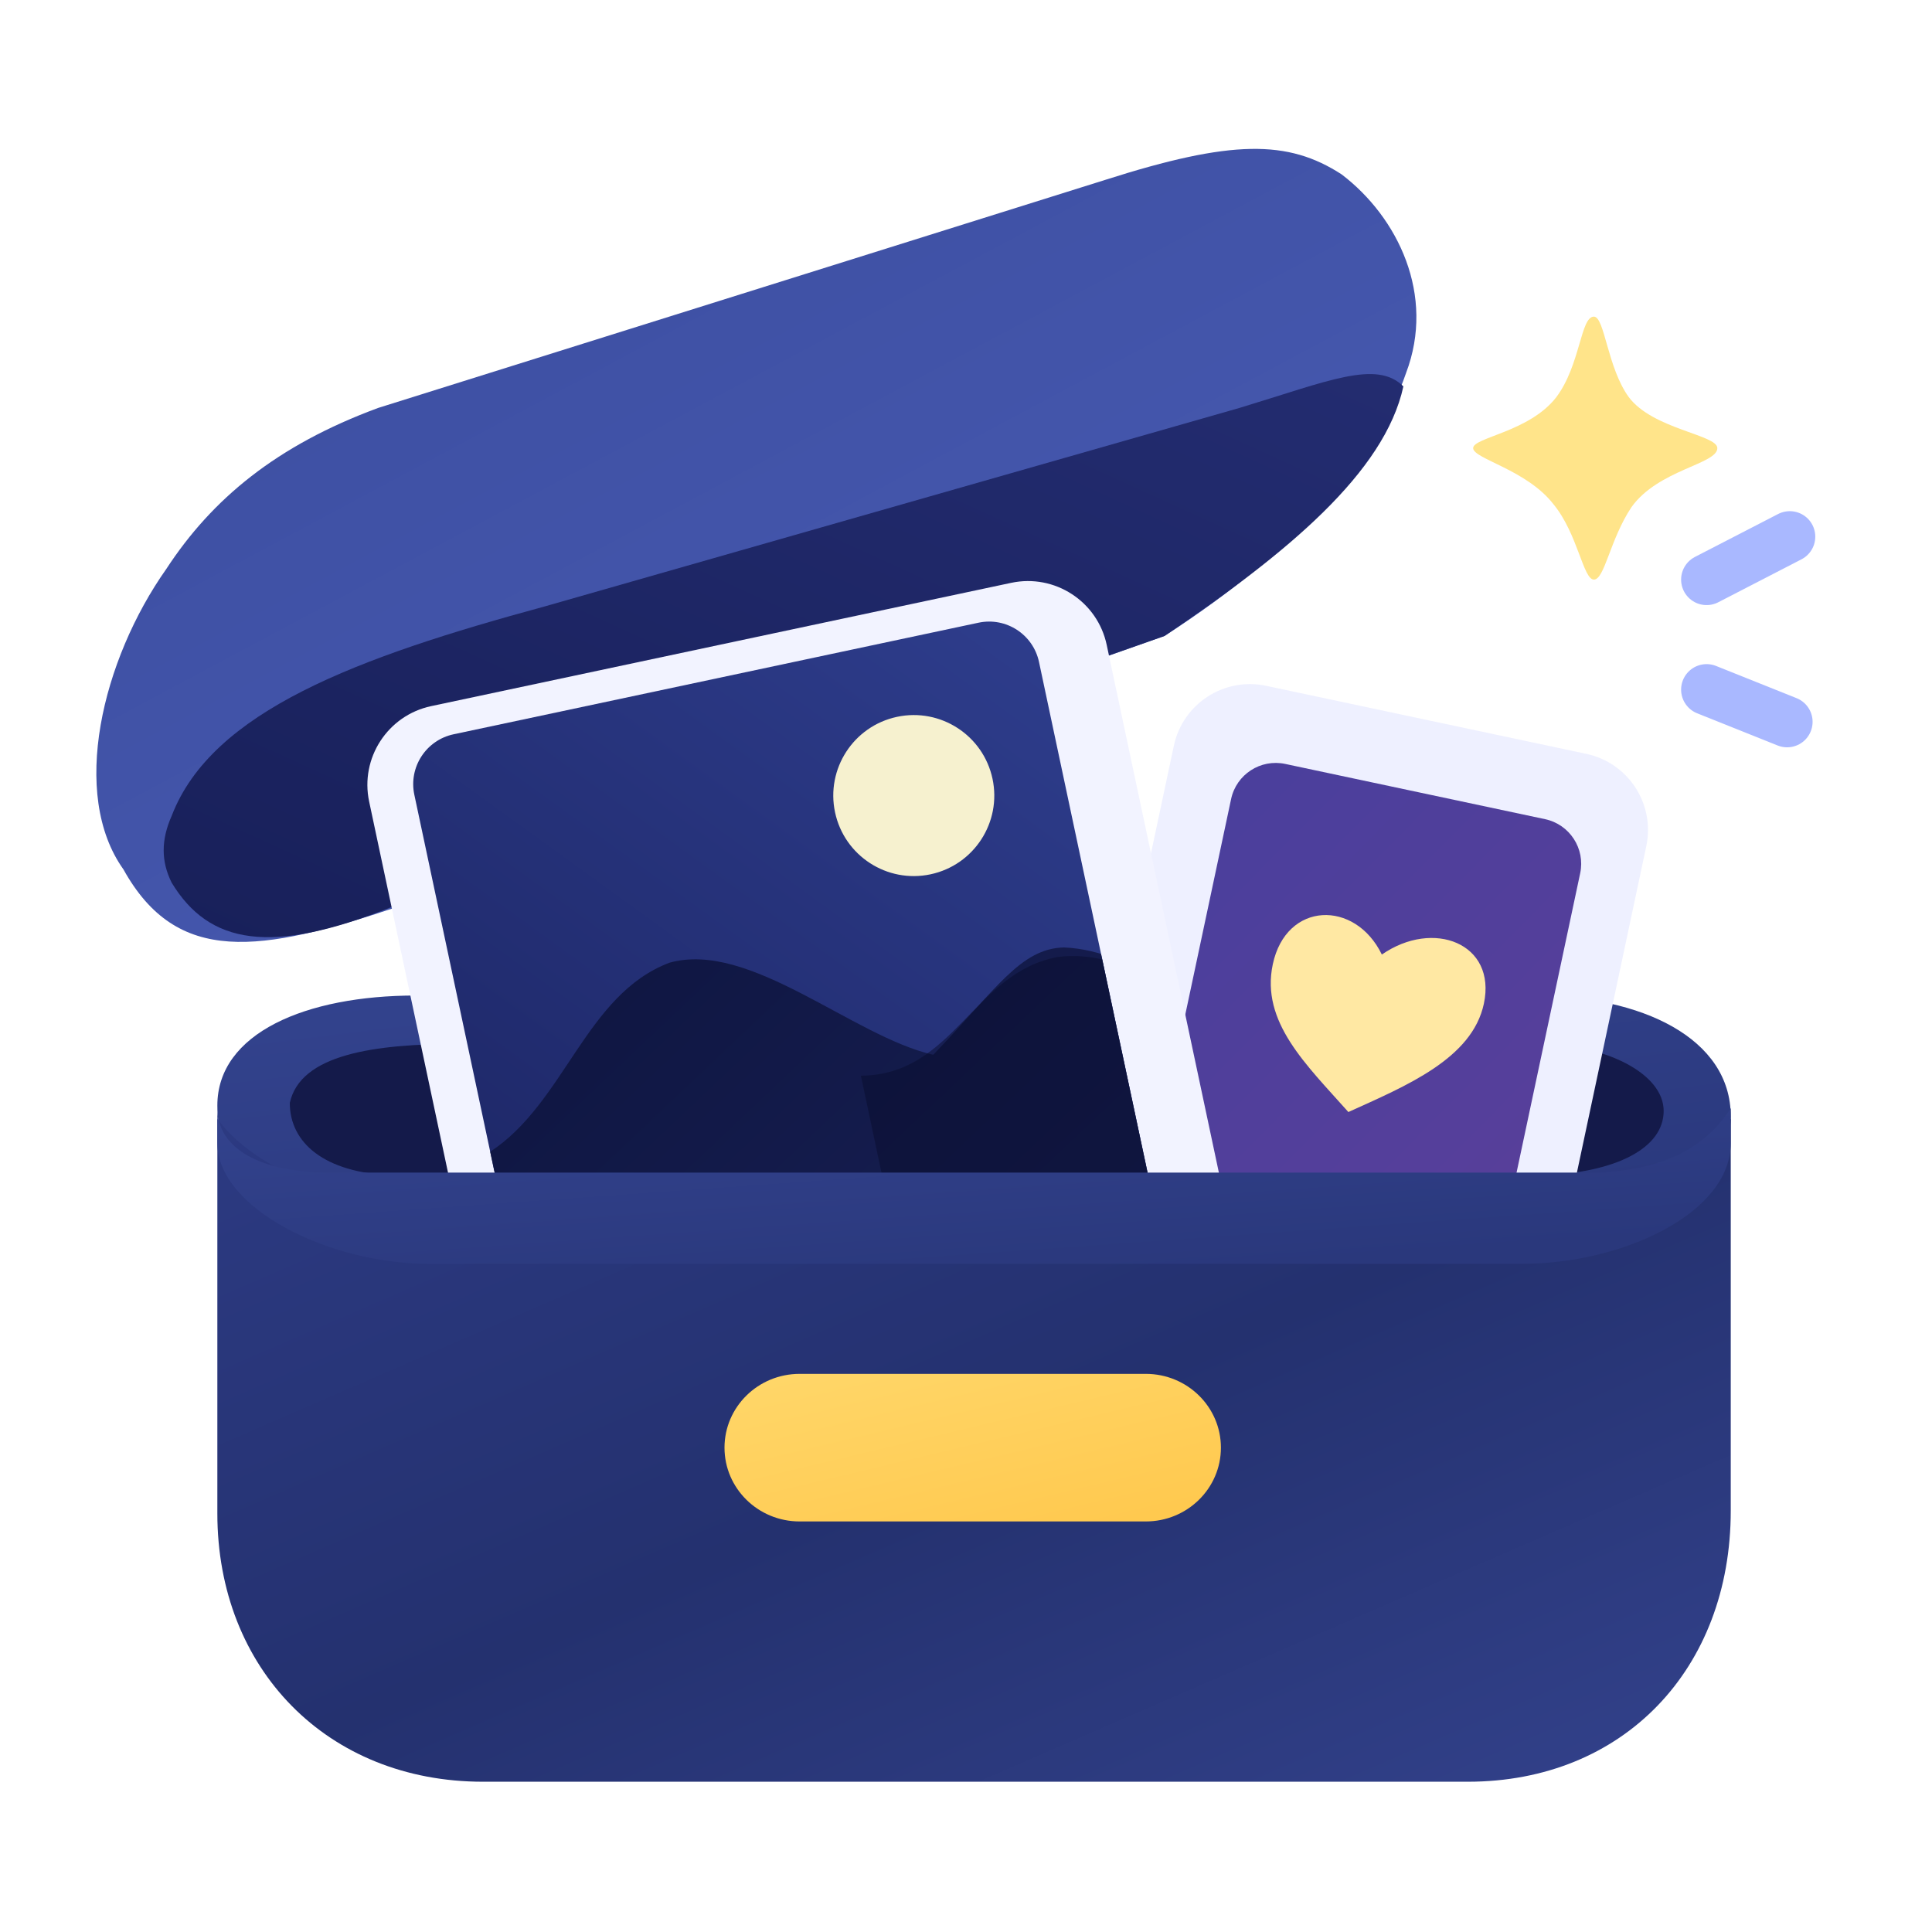
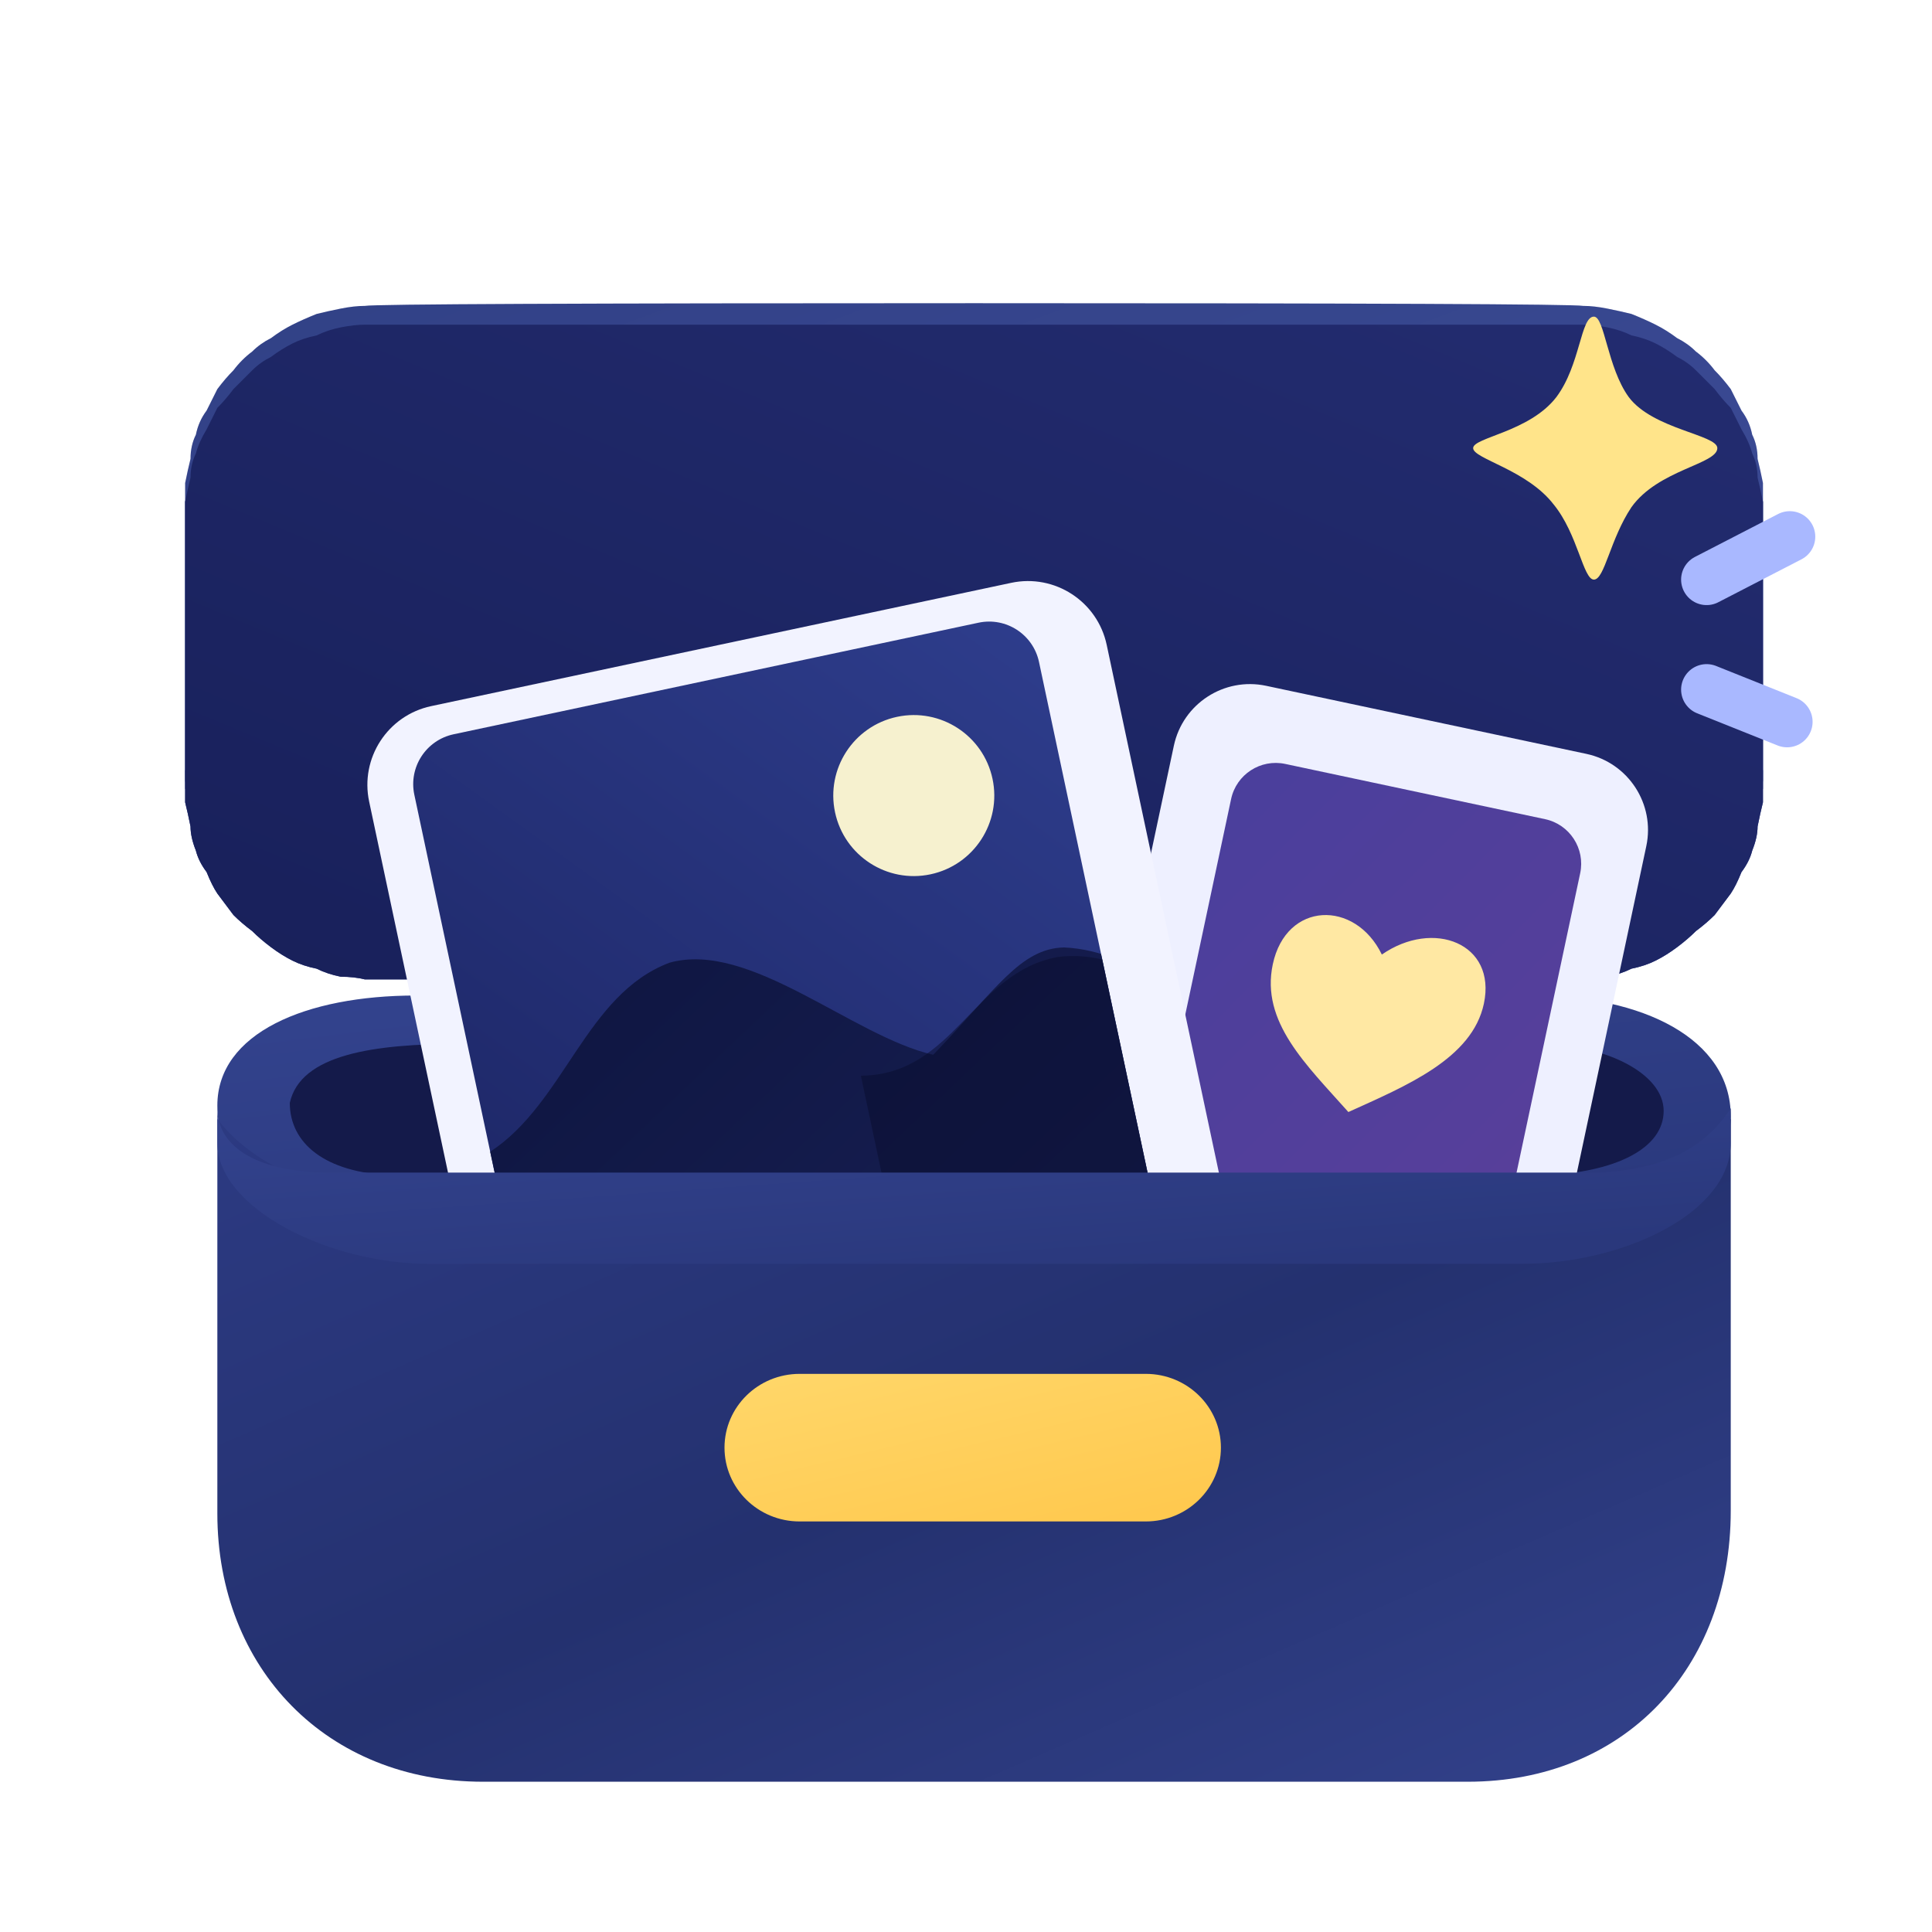
<svg xmlns="http://www.w3.org/2000/svg" viewBox="260 155 720 720" role="img" aria-label="Schuhkarton logo">
  <defs>
    <linearGradient id="sk-lidTop" x1="0" y1="0" x2="0.9" y2="1">
      <stop stop-color="#3a4c9e" />
      <stop offset="1" stop-color="#4a5cb4" />
    </linearGradient>
    <linearGradient id="sk-lidInside" x1="0" y1="1" x2="1" y2="0">
      <stop stop-color="#18205a" />
      <stop offset="1" stop-color="#232c70" />
    </linearGradient>
    <linearGradient id="sk-rim" x1="0" y1="0" x2="0.7" y2="1">
      <stop stop-color="#33438e" />
      <stop offset="1" stop-color="#2a387c" />
    </linearGradient>
    <linearGradient id="sk-box" x1="0" y1="0" x2="1" y2="1">
      <stop stop-color="#2c3a82" />
      <stop offset="0.5" stop-color="#24316f" />
      <stop offset="1" stop-color="#33428c" />
    </linearGradient>
    <linearGradient id="sk-slot" x1="0" y1="0" x2="0.8" y2="1">
      <stop stop-color="#ffd76a" />
      <stop offset="1" stop-color="#ffc94f" />
    </linearGradient>
    <linearGradient id="sk-sky" x1="0" y1="1" x2="1" y2="0">
      <stop stop-color="#1b2462" />
      <stop offset="1" stop-color="#2e3d8c" />
    </linearGradient>
    <linearGradient id="sk-mountains" x1="0" y1="0" x2="1" y2="1">
      <stop stop-color="#0e1540" />
      <stop offset="1" stop-color="#1a2258" />
    </linearGradient>
    <linearGradient id="sk-heartBg" x1="0" y1="0" x2="1" y2="1">
      <stop stop-color="#4a3f9c" />
      <stop offset="1" stop-color="#5a3f9a" />
    </linearGradient>
    <clipPath id="sk-scene">
      <rect x="429" y="405" width="238" height="260" rx="19" />
    </clipPath>
    <clipPath id="sk-inbox">
      <rect x="260" y="155" width="720" height="640" />
    </clipPath>
  </defs>
-   <g class="lid">
-     <path fill="url(#sk-lidTop)" d="M306 479C286 451 298 401 322 367C339 341 363 321 401 307L672 222C719 207 740 207 760 220C781 236 795 265 784 294C773 326 745 359 694 392L408 493C357 510 326 515 306 479Z" />
-     <path fill="url(#sk-lidInside)" d="M324 459C339 420 393 400 463 381L722 307C755 297 773 289 783 299C776 331 740 361 694 392L406 493C361 511 338 507 324 484C320 476 320 468 324 459Z" />
-   </g>
  <path fill="url(#sk-rim)" d="M341 567C341 540 374 526 415 526H831C872 526 905 542 905 571C905 598 870 626 823 626H423C376 626 341 599 341 567Z" />
  <path fill="#141a4a" d="M368 566C372 548 399 544 432 544H833C858 544 880 555 880 569C880 583 862 592 835 593H406C381 592 368 581 368 566Z" />
+   <g class="lid">
+     <g fill="url(#sk-lidTop)">
+       <path d="M329 391Q329 442 329 446Q330 451 331 456Q331 460 333 465Q334 469 337 473Q339 477 341 481Q344 485 347 488Q350 492 354 495Q357 498 361 501Q365 503 369 505Q373 507 378 509Q382 510 387 511Q392 512 396 512Q401 513 623 513Q845 513 850 512Q854 512 859 511Q864 510 868 509Q873 507 877 505Q881 503 885 501Q889 498 892 495Q896 492 899 488Q902 485 905 481Q907 477 909 473Q912 469 913 465Q915 460 915 456Q916 451 917 446Q917 442 917 391Q917 339 917 335Q916 330 915 326Q915 321 913 317Q912 312 909 308Q907 304 905 300Q902 296 899 293Q896 289 892 286Q889 283 885 281Q881 278 877 276Q873 274 868 272Q864 271 859 270Q854 269 850 269Q845 268 623 268Q401 268 396 269Q392 269 387 270Q382 271 378 272Q373 274 369 276Q365 278 361 281Q357 283 354 286Q350 289 347 293Q344 296 341 300Q339 304 337 308Q334 312 333 317Q331 321 331 326Q330 330 329 335Q329 339 329 391Z" />
+       <path d="M329 398Q329 449 329 454Q330 458 331 463Q331 467 333 472Q334 476 337 480Q339 485 341 488Q344 492 347 496Q350 499 354 502Q357 505 361 508Q365 511 369 513Q373 515 378 516Q382 518 387 519Q392 519 396 520Q401 520 623 520Q845 520 850 520Q854 519 859 519Q864 518 868 516Q873 515 877 513Q881 511 885 508Q889 505 892 502Q896 499 899 496Q902 492 905 488Q907 485 909 480Q912 476 913 472Q915 467 915 463Q916 458 917 454Q917 449 917 398Q917 347 917 342Q916 337 915 333Q915 328 913 324Q912 320 909 315Q907 311 905 307Q902 304 899 300Q896 297 892 293Q889 290 885 288Q881 285 877 283Q873 281 868 280Q864 278 859 277Q854 276 850 276Q845 276 623 276Q401 276 396 276Q392 276 387 277Q382 278 378 280Q373 281 369 283Q365 285 361 288Q357 290 354 293Q350 297 347 300Q344 304 341 307Q339 311 337 315Q334 320 333 324Q331 328 331 333Q330 337 329 342Q329 347 329 398Z" />
+       <path d="M329 442L917 442L917 449L329 449Z" />
+     </g>
+     <g fill="#000" opacity=".15">
+       <path d="M329 391Q329 442 329 446Q330 451 331 456Q331 460 333 465Q334 469 337 473Q339 477 341 481Q344 485 347 488Q350 492 354 495Q357 498 361 501Q365 503 369 505Q373 507 378 509Q382 510 387 511Q392 512 396 512Q401 513 623 513Q845 513 850 512Q854 512 859 511Q864 510 868 509Q873 507 877 505Q881 503 885 501Q889 498 892 495Q896 492 899 488Q902 485 905 481Q907 477 909 473Q912 469 913 465Q915 460 915 456Q916 451 917 446Q917 442 917 391Q917 339 917 335Q916 330 915 326Q915 321 913 317Q912 312 909 308Q907 304 905 300Q902 296 899 293Q896 289 892 286Q889 283 885 281Q881 278 877 276Q873 274 868 272Q864 271 859 270Q854 269 850 269Q845 268 623 268Q401 268 396 269Q392 269 387 270Q382 271 378 272Q373 274 369 276Q365 278 361 281Q357 283 354 286Q350 289 347 293Q344 296 341 300Q339 304 337 308Q334 312 333 317Q331 321 331 326Q330 330 329 335Q329 339 329 391Z" />
+       <path d="M329 398Q329 449 329 454Q330 458 331 463Q331 467 333 472Q334 476 337 480Q339 485 341 488Q344 492 347 496Q350 499 354 502Q357 505 361 508Q365 511 369 513Q373 515 378 516Q382 518 387 519Q392 519 396 520Q401 520 623 520Q845 520 850 520Q854 519 859 519Q864 518 868 516Q873 515 877 513Q881 511 885 508Q889 505 892 502Q896 499 899 496Q902 492 905 488Q907 485 909 480Q912 476 913 472Q915 467 915 463Q916 458 917 454Q917 449 917 398Q917 347 917 342Q916 337 915 333Q915 328 913 324Q912 320 909 315Q907 311 905 307Q902 304 899 300Q896 297 892 293Q889 290 885 288Q881 285 877 283Q873 281 868 280Q864 278 859 277Q854 276 850 276Q845 276 623 276Q401 276 396 276Q392 276 387 277Q382 278 378 280Q373 281 369 283Q365 285 361 288Q357 290 354 293Q350 297 347 300Q344 304 341 307Q339 311 337 315Q334 320 333 324Q331 328 331 333Q330 337 329 342Q329 347 329 398Z" />
+       <path d="M329 442L917 442L917 449L329 449Z" />
+     </g>
+     <path fill="url(#sk-lidInside)" d="M329 398Q329 449 329 454Q330 458 331 463Q331 467 333 472Q334 476 337 480Q339 485 341 488Q344 492 347 496Q350 499 354 502Q357 505 361 508Q365 511 369 513Q373 515 378 516Q382 518 387 519Q392 519 396 520Q401 520 623 520Q845 520 850 520Q854 519 859 519Q864 518 868 516Q873 515 877 513Q881 511 885 508Q889 505 892 502Q896 499 899 496Q902 492 905 488Q907 485 909 480Q912 476 913 472Q915 467 915 463Q916 458 917 454Q917 449 917 398Q917 347 917 342Q916 337 915 333Q915 328 913 324Q912 320 909 315Q907 311 905 307Q902 304 899 300Q896 297 892 293Q889 290 885 288Q881 285 877 283Q873 281 868 280Q864 278 859 277Q854 276 850 276Q845 276 623 276Q401 276 396 276Q392 276 387 277Q382 278 378 280Q373 281 369 283Q365 285 361 288Q357 290 354 293Q350 297 347 300Q344 304 341 307Q339 311 337 315Q334 320 333 324Q331 328 331 333Q330 337 329 342Q329 347 329 398Z" />
+   </g>
  <g clip-path="url(#sk-inbox)">
    <g class="p2">
      <g transform="rotate(12 771 515)">
        <rect x="682" y="421" width="180" height="255" rx="29" fill="#eef0ff" />
        <rect x="707" y="448" width="133" height="208" rx="17" fill="url(#sk-heartBg)" />
        <path fill="#ffe8a3" d="M774 510C760 492 735 498 735 522C735 544 755 556 774 570C793 556 815 541 815 520C815 497 790 493 774 510Z" />
      </g>
    </g>
    <g class="p1">
      <g transform="rotate(-12 551 507)">
        <rect x="412" y="393" width="281" height="307" rx="30" fill="#f2f3ff" />
        <g clip-path="url(#sk-scene)">
          <rect x="429" y="405" width="238" height="260" rx="19" fill="url(#sk-sky)" />
          <circle cx="611" cy="463" r="30" fill="#f6f1cf" />
          <path fill="url(#sk-mountains)" d="M429 560C460 548 476 510 509 505C540 503 570 546 598 559C626 540 638 527 654 530C681 537 696 564 712 572L712 678H429Z" />
          <path fill="#080c2c" opacity="0.5" d="M570 561C604 568 619 532 651 533C678 535 699 564 712 576V678H570Z" />
        </g>
      </g>
    </g>
  </g>
  <path fill="url(#sk-box)" d="M341 572C356 592 388 603 419 603H827C862 603 891 589 905 572V718C905 777 865 819 807 819H440C382 819 341 777 341 719Z" />
  <path fill="url(#sk-rim)" d="M341 568C341 583 357 592 383 592H855C881 591 896 582 905 568V581C905 607 865 626 827 626H420C382 626 341 605 341 581Z" />
  <rect x="530" y="667" width="185" height="55" rx="28" fill="url(#sk-slot)" />
  <path class="star" fill="#ffe48a" d="M854 273C858 273 859 292 867 303C876 315 900 317 900 322C900 328 878 330 868 344C860 356 858 371 854 371C850 371 848 354 839 343C829 330 809 326 809 322C809 318 830 316 840 303C849 291 849 273 854 273Z" />
  <path class="rays" d="M896 371L927 355M896 412L926 424" fill="none" stroke="#a9b8ff" stroke-width="19" stroke-linecap="round" />
</svg>
